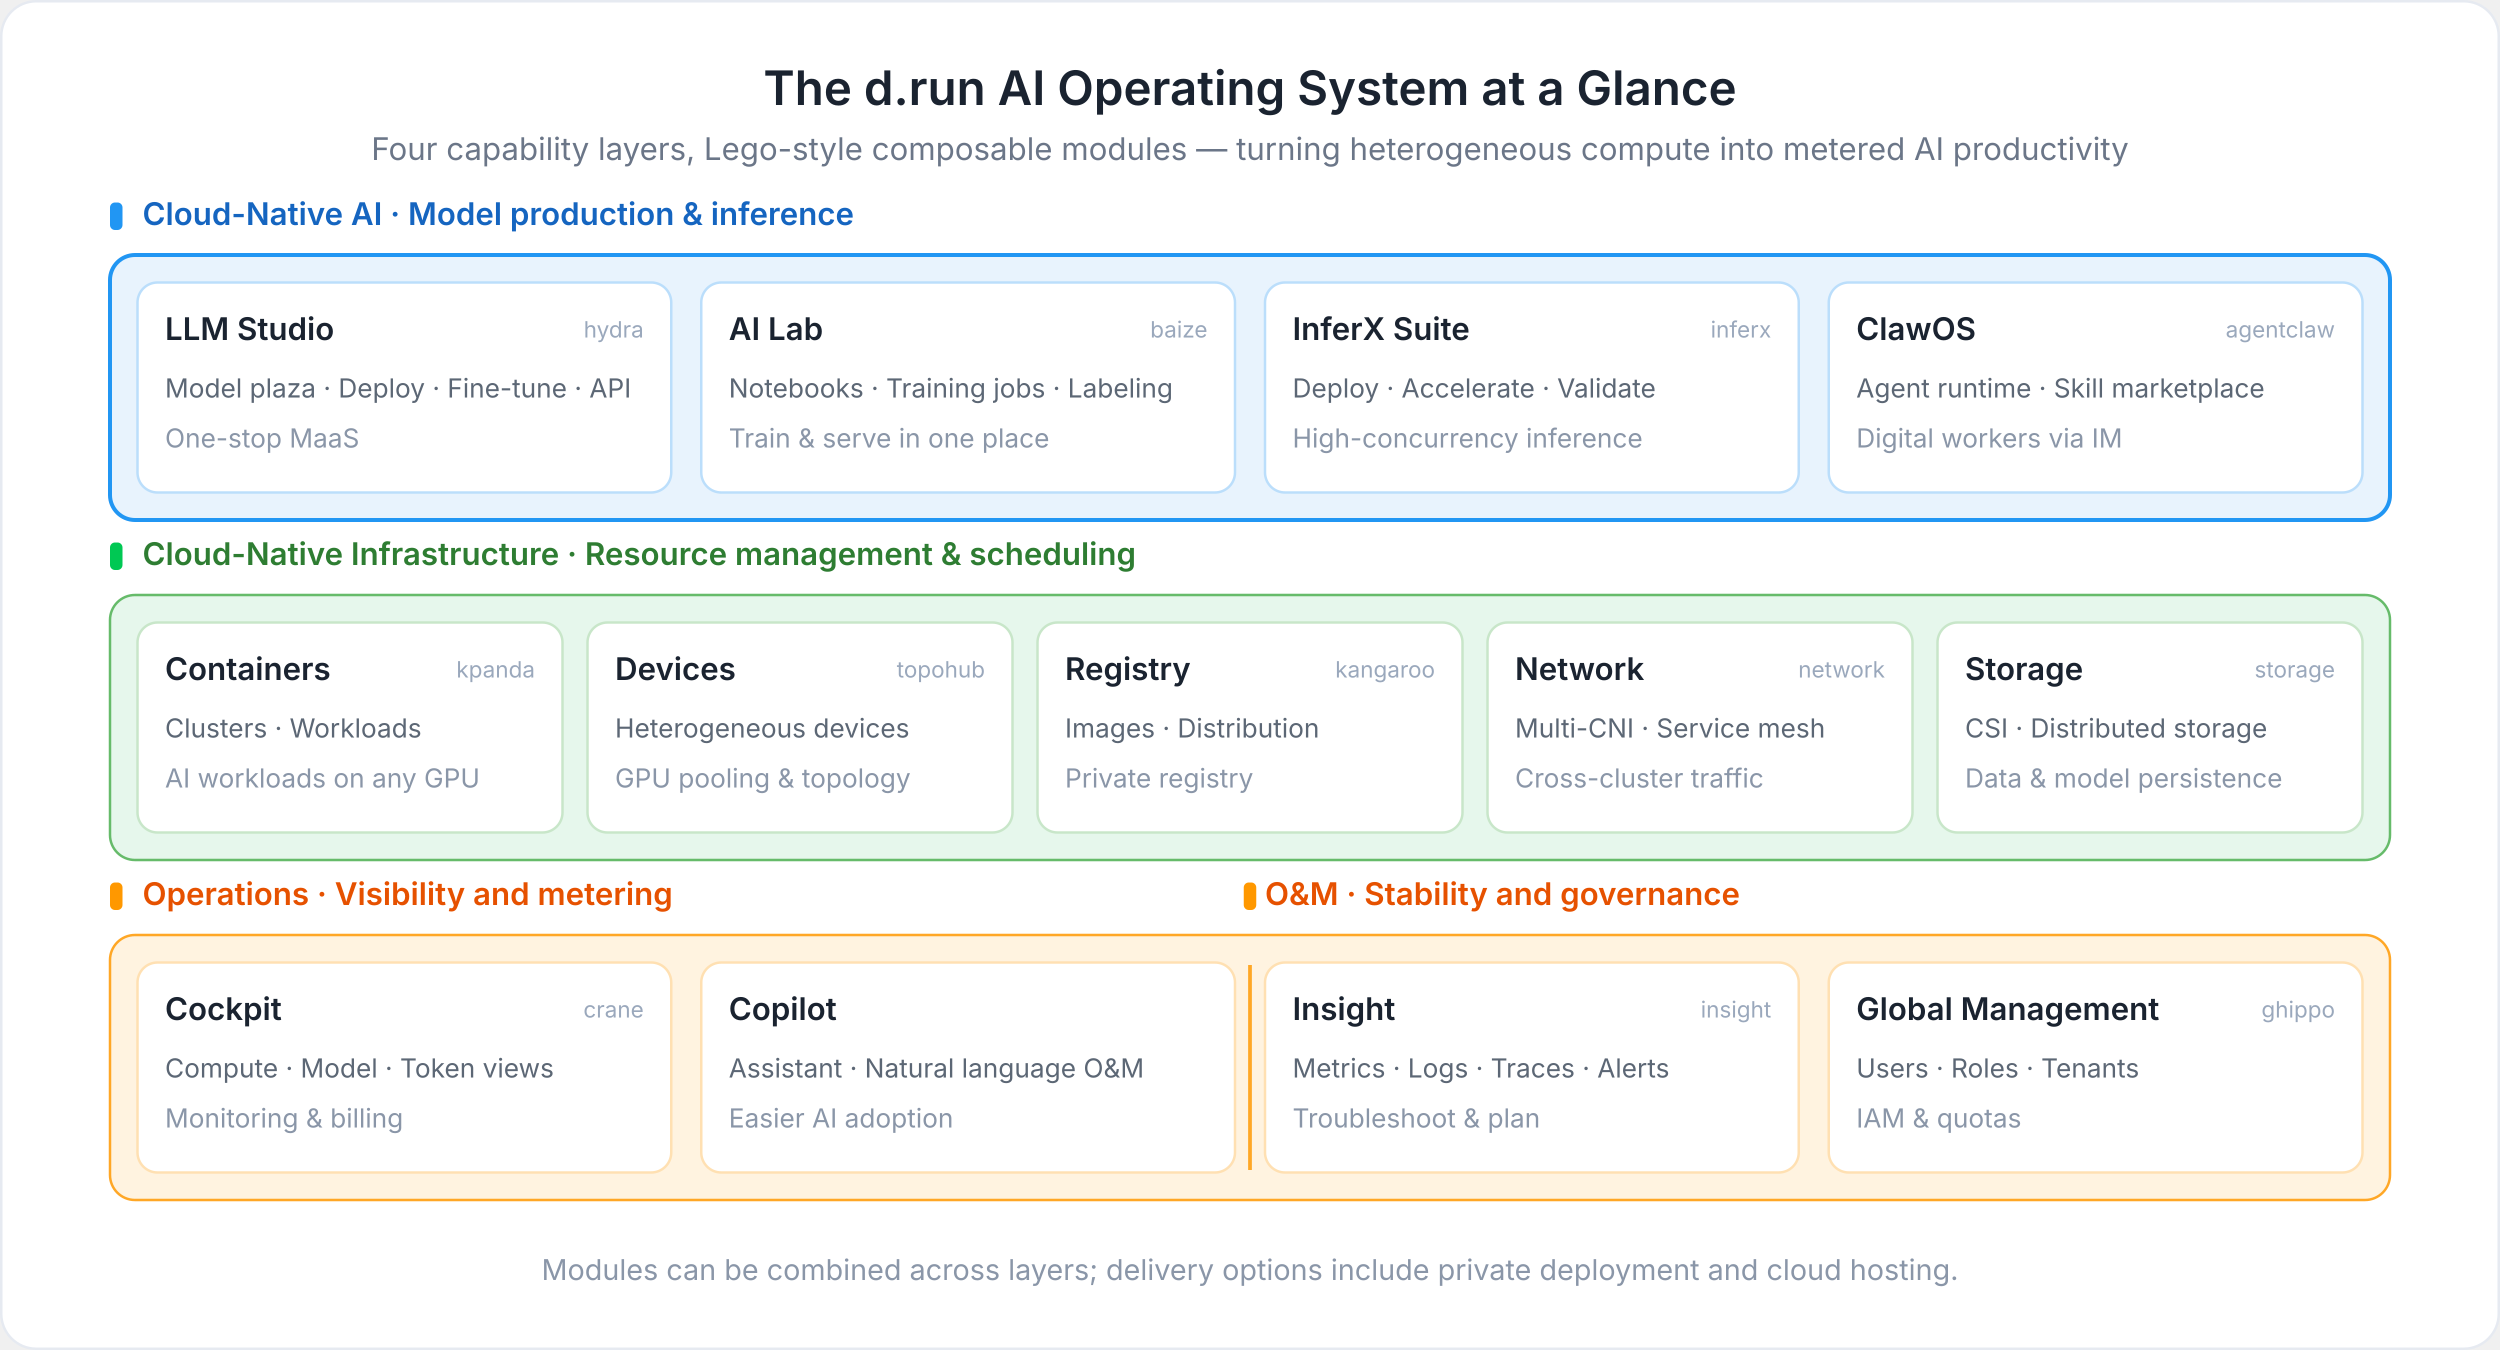
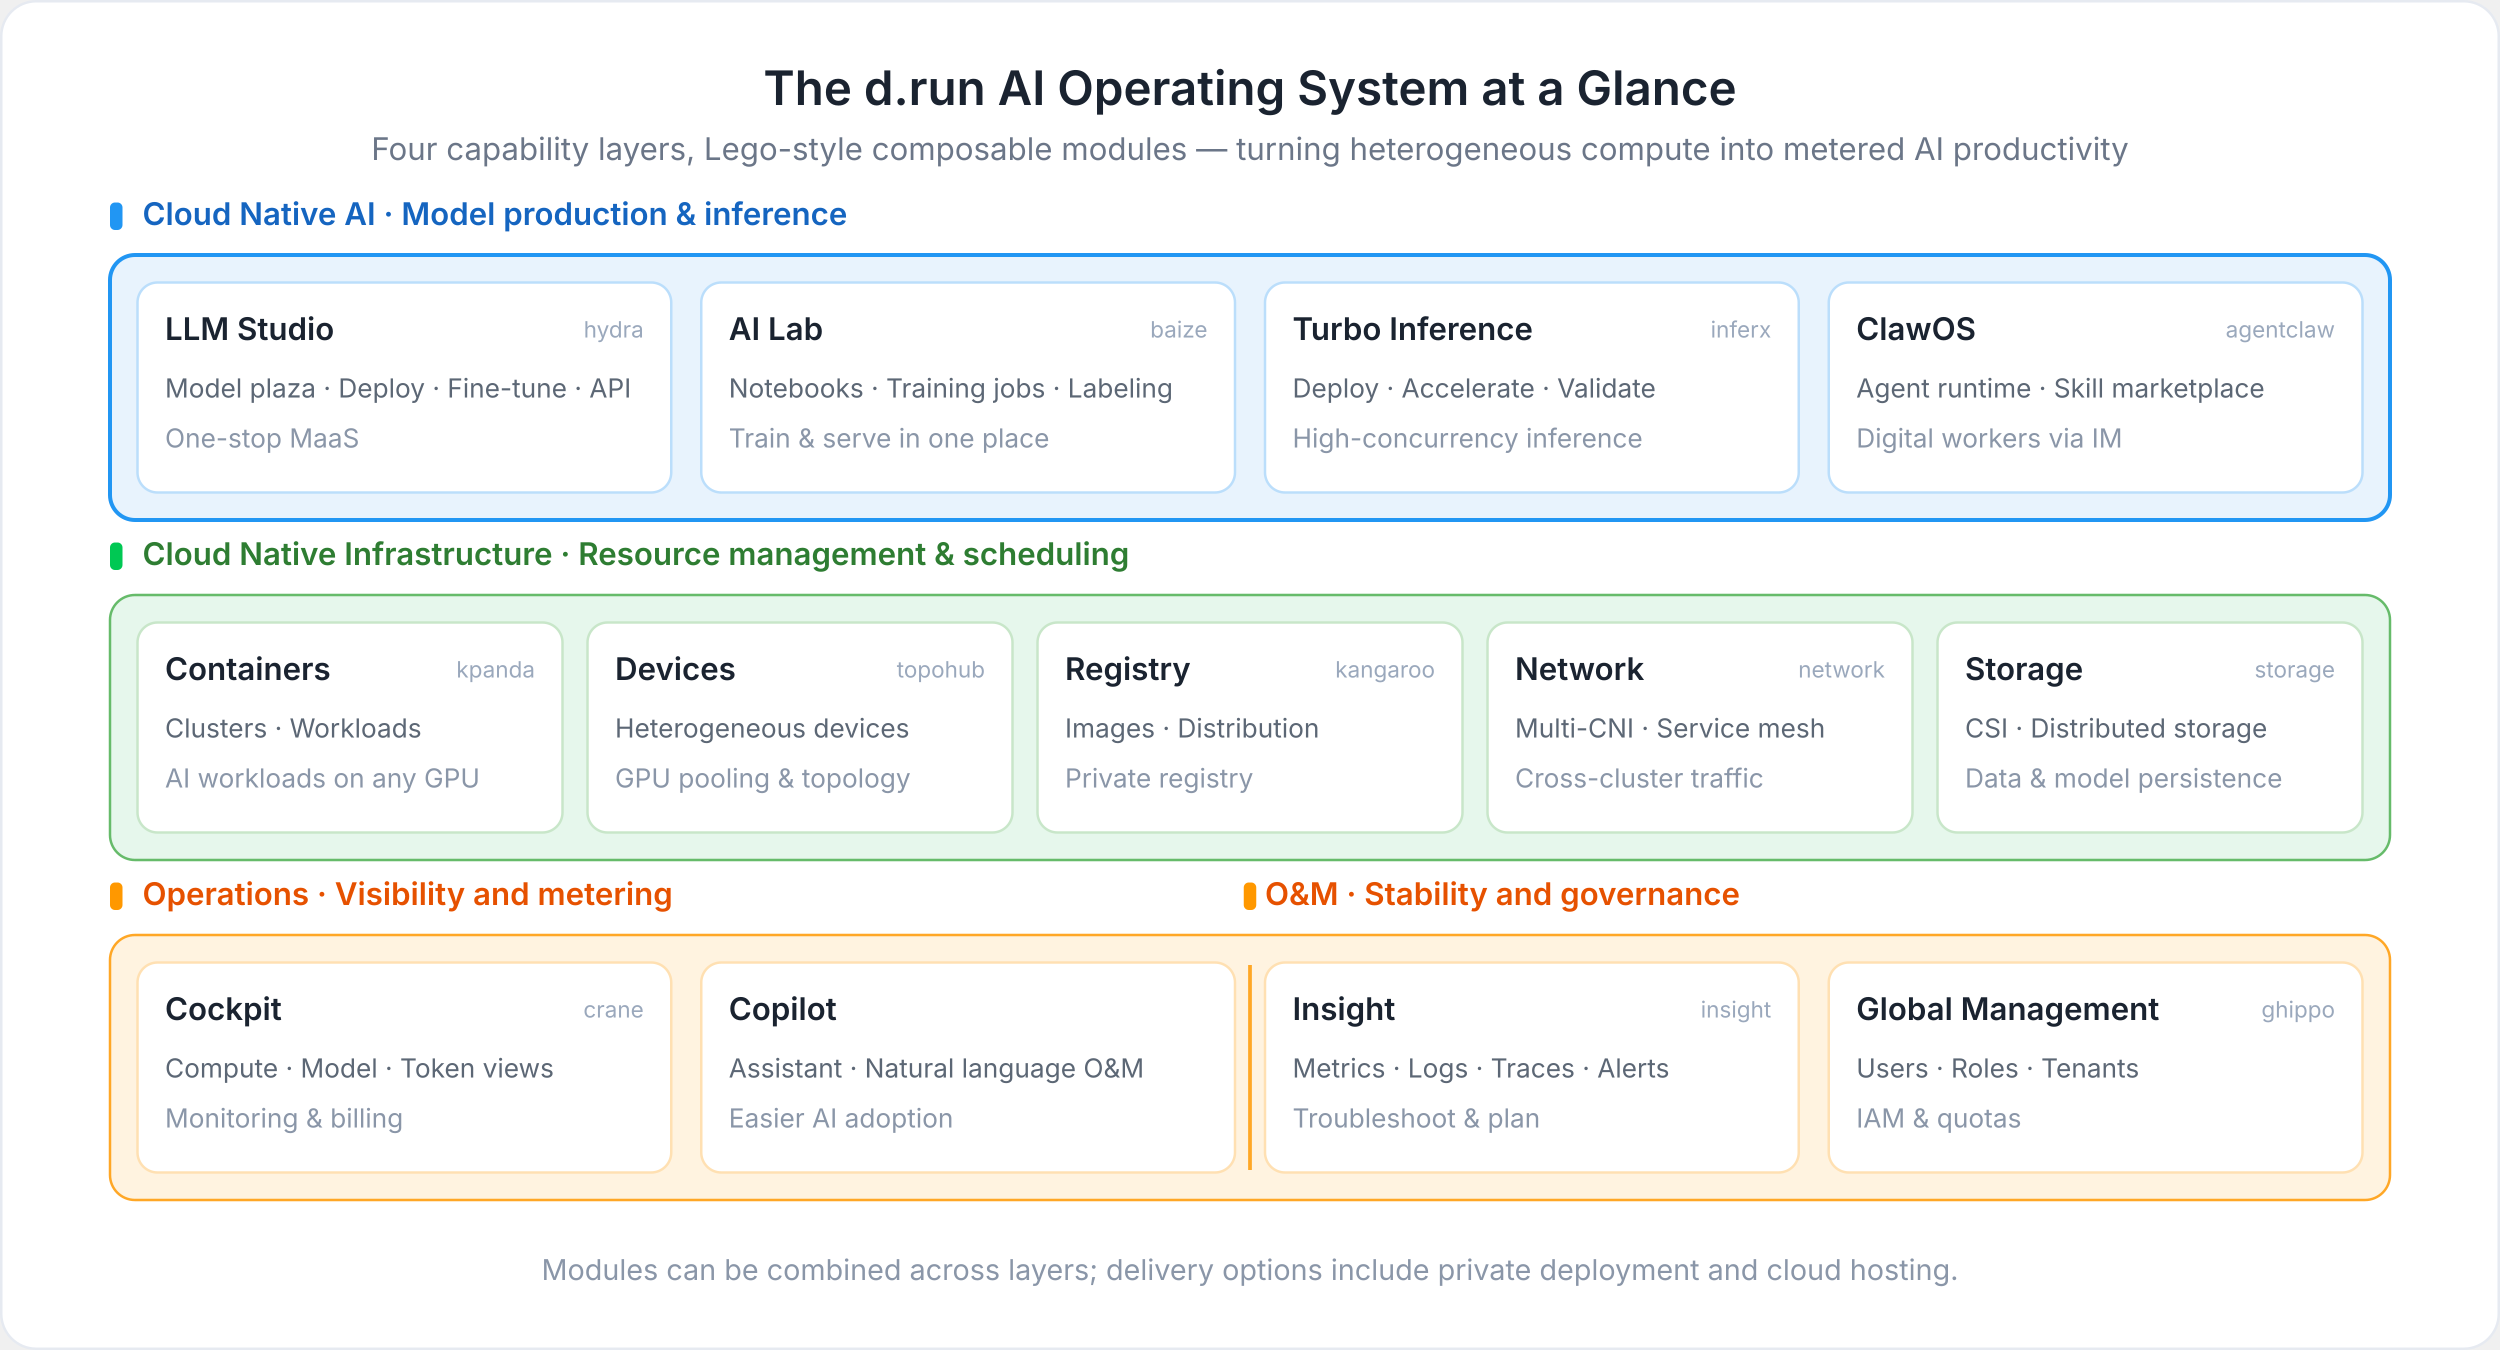
<svg xmlns="http://www.w3.org/2000/svg" width="1000" height="540" viewBox="0 0 1000 540" role="img" aria-labelledby="title desc">
  <style>
    /* Dark mode adaptation: site palette defaults to auto (follows OS). CSS rules override presentation attributes. */
    @media (prefers-color-scheme: dark) {
      /* outer card: transparent so it blends with the page background */
      rect[x="0.5"] { fill: rgba(255,255,255,0.015); stroke: #2e3540; }
      /* surfaces */
      [fill="#ffffff"]:not([x="0.5"]) { fill: #232936; }
      [fill="#e8f3fd"] { fill: #1c2838; }
      [fill="#e6f7ec"] { fill: #1b2c22; }
      [fill="#fff3e0"] { fill: #2b2519; }
      /* text */
      [fill="#1a2330"] { fill: #e6ebf2; }
      [fill="#6b7688"] { fill: #8b95a5; }
      [fill="#5c6775"] { fill: #b6bfcb; }
      [fill="#8a96a8"] { fill: #7e8794; }
      [fill="#9aa8bc"] { fill: #8291a8; }
      [fill="#1565c0"] { fill: #64b5f6; }
      [fill="#2e7d32"] { fill: #81c784; }
      [fill="#e65100"] { fill: #ffb74d; }
      /* strokes */
      [stroke="#2196f3"] { stroke: #42a5f5; }
      [stroke="#66bb6a"] { stroke: #4caf50; }
      [stroke="#ffa726"] { stroke: #ffb74d; }
      [stroke="#bbdefb"] { stroke: #2c4a6e; }
      [stroke="#c8e6c9"] { stroke: #2c5940; }
      [stroke="#ffe0b2"] { stroke: #5c4a26; }
    }
  </style>
  <rect x="0.5" y="0.5" width="999" height="539" rx="14" fill="#ffffff" stroke="#e6eaf1" />
  <text x="500" text-anchor="middle" y="42" font-family="-apple-system, 'PingFang SC', 'Microsoft YaHei', 'Segoe UI', sans-serif" font-size="19" font-weight="600" fill="#1a2330">The d.run AI Operating System at a Glance</text>
  <text x="500" text-anchor="middle" y="64" font-family="-apple-system, 'PingFang SC', 'Microsoft YaHei', 'Segoe UI', sans-serif" font-size="12.5" fill="#6b7688">Four capability layers, Lego-style composable modules — turning heterogeneous compute into metered AI productivity</text>
  <rect x="44" y="81" width="5" height="11" rx="2" fill="#2196f3" />
-   <text x="57" y="90" font-family="-apple-system, 'PingFang SC', 'Microsoft YaHei', 'Segoe UI', sans-serif" font-size="12.5" font-weight="600" fill="#1565c0">Cloud-Native AI · Model production &amp; inference</text>
+   <text x="57" y="90" font-family="-apple-system, 'PingFang SC', 'Microsoft YaHei', 'Segoe UI', sans-serif" font-size="12.5" font-weight="600" fill="#1565c0">Cloud Native AI · Model production &amp; inference</text>
  <rect x="44" y="102" width="912" height="106" rx="10" fill="#e8f3fd" stroke="#2196f3" stroke-width="1.6" />
  <rect x="55" y="113" width="213.5" height="84" rx="8" fill="#ffffff" stroke="#bbdefb" />
  <text x="66" y="136" font-family="-apple-system, 'PingFang SC', 'Microsoft YaHei', 'Segoe UI', sans-serif" font-size="12.5" font-weight="600" fill="#1a2330">LLM Studio</text>
  <text x="257.5" y="135" text-anchor="end" font-family="-apple-system, 'PingFang SC', 'Microsoft YaHei', 'Segoe UI', sans-serif" font-size="9" fill="#9aa8bc">hydra</text>
  <text x="66" y="159" font-family="-apple-system, 'PingFang SC', 'Microsoft YaHei', 'Segoe UI', sans-serif" font-size="10.5" fill="#5c6775">Model plaza · Deploy · Fine-tune · API</text>
  <text x="66" y="179" font-family="-apple-system, 'PingFang SC', 'Microsoft YaHei', 'Segoe UI', sans-serif" font-size="10.5" fill="#8a96a8">One-stop MaaS</text>
  <rect x="280.5" y="113" width="213.5" height="84" rx="8" fill="#ffffff" stroke="#bbdefb" />
  <text x="291.5" y="136" font-family="-apple-system, 'PingFang SC', 'Microsoft YaHei', 'Segoe UI', sans-serif" font-size="12.5" font-weight="600" fill="#1a2330">AI Lab</text>
  <text x="483" y="135" text-anchor="end" font-family="-apple-system, 'PingFang SC', 'Microsoft YaHei', 'Segoe UI', sans-serif" font-size="9" fill="#9aa8bc">baize</text>
  <text x="291.5" y="159" font-family="-apple-system, 'PingFang SC', 'Microsoft YaHei', 'Segoe UI', sans-serif" font-size="10.5" fill="#5c6775">Notebooks · Training jobs · Labeling</text>
  <text x="291.5" y="179" font-family="-apple-system, 'PingFang SC', 'Microsoft YaHei', 'Segoe UI', sans-serif" font-size="10.5" fill="#8a96a8">Train &amp; serve in one place</text>
  <rect x="506" y="113" width="213.5" height="84" rx="8" fill="#ffffff" stroke="#bbdefb" />
-   <text x="517" y="136" font-family="-apple-system, 'PingFang SC', 'Microsoft YaHei', 'Segoe UI', sans-serif" font-size="12.5" font-weight="600" fill="#1a2330">InferX Suite</text>
+   <text x="517" y="136" font-family="-apple-system, 'PingFang SC', 'Microsoft YaHei', 'Segoe UI', sans-serif" font-size="12.5" font-weight="600" fill="#1a2330">Turbo Inference</text>
  <text x="708.5" y="135" text-anchor="end" font-family="-apple-system, 'PingFang SC', 'Microsoft YaHei', 'Segoe UI', sans-serif" font-size="9" fill="#9aa8bc">inferx</text>
  <text x="517" y="159" font-family="-apple-system, 'PingFang SC', 'Microsoft YaHei', 'Segoe UI', sans-serif" font-size="10.5" fill="#5c6775">Deploy · Accelerate · Validate</text>
  <text x="517" y="179" font-family="-apple-system, 'PingFang SC', 'Microsoft YaHei', 'Segoe UI', sans-serif" font-size="10.5" fill="#8a96a8">High-concurrency inference</text>
  <rect x="731.5" y="113" width="213.5" height="84" rx="8" fill="#ffffff" stroke="#bbdefb" />
  <text x="742.5" y="136" font-family="-apple-system, 'PingFang SC', 'Microsoft YaHei', 'Segoe UI', sans-serif" font-size="12.5" font-weight="600" fill="#1a2330">ClawOS</text>
  <text x="934" y="135" text-anchor="end" font-family="-apple-system, 'PingFang SC', 'Microsoft YaHei', 'Segoe UI', sans-serif" font-size="9" fill="#9aa8bc">agentclaw</text>
  <text x="742.5" y="159" font-family="-apple-system, 'PingFang SC', 'Microsoft YaHei', 'Segoe UI', sans-serif" font-size="10.5" fill="#5c6775">Agent runtime · Skill marketplace</text>
  <text x="742.5" y="179" font-family="-apple-system, 'PingFang SC', 'Microsoft YaHei', 'Segoe UI', sans-serif" font-size="10.5" fill="#8a96a8">Digital workers via IM</text>
  <rect x="44" y="217" width="5" height="11" rx="2" fill="#00c853" />
-   <text x="57" y="226" font-family="-apple-system, 'PingFang SC', 'Microsoft YaHei', 'Segoe UI', sans-serif" font-size="12.5" font-weight="600" fill="#2e7d32">Cloud-Native Infrastructure · Resource management &amp; scheduling</text>
+   <text x="57" y="226" font-family="-apple-system, 'PingFang SC', 'Microsoft YaHei', 'Segoe UI', sans-serif" font-size="12.5" font-weight="600" fill="#2e7d32">Cloud Native Infrastructure · Resource management &amp; scheduling</text>
  <rect x="44" y="238" width="912" height="106" rx="10" fill="#e6f7ec" stroke="#66bb6a" stroke-width="1" />
  <rect x="55" y="249" width="170" height="84" rx="8" fill="#ffffff" stroke="#c8e6c9" />
  <text x="66" y="272" font-family="-apple-system, 'PingFang SC', 'Microsoft YaHei', 'Segoe UI', sans-serif" font-size="12.5" font-weight="600" fill="#1a2330">Containers</text>
  <text x="214" y="271" text-anchor="end" font-family="-apple-system, 'PingFang SC', 'Microsoft YaHei', 'Segoe UI', sans-serif" font-size="9" fill="#9aa8bc">kpanda</text>
  <text x="66" y="295" font-family="-apple-system, 'PingFang SC', 'Microsoft YaHei', 'Segoe UI', sans-serif" font-size="10.5" fill="#5c6775">Clusters · Workloads</text>
  <text x="66" y="315" font-family="-apple-system, 'PingFang SC', 'Microsoft YaHei', 'Segoe UI', sans-serif" font-size="10.5" fill="#8a96a8">AI workloads on any GPU</text>
  <rect x="235" y="249" width="170" height="84" rx="8" fill="#ffffff" stroke="#c8e6c9" />
  <text x="246" y="272" font-family="-apple-system, 'PingFang SC', 'Microsoft YaHei', 'Segoe UI', sans-serif" font-size="12.5" font-weight="600" fill="#1a2330">Devices</text>
  <text x="394" y="271" text-anchor="end" font-family="-apple-system, 'PingFang SC', 'Microsoft YaHei', 'Segoe UI', sans-serif" font-size="9" fill="#9aa8bc">topohub</text>
  <text x="246" y="295" font-family="-apple-system, 'PingFang SC', 'Microsoft YaHei', 'Segoe UI', sans-serif" font-size="10.5" fill="#5c6775">Heterogeneous devices</text>
  <text x="246" y="315" font-family="-apple-system, 'PingFang SC', 'Microsoft YaHei', 'Segoe UI', sans-serif" font-size="10.5" fill="#8a96a8">GPU pooling &amp; topology</text>
  <rect x="415" y="249" width="170" height="84" rx="8" fill="#ffffff" stroke="#c8e6c9" />
  <text x="426" y="272" font-family="-apple-system, 'PingFang SC', 'Microsoft YaHei', 'Segoe UI', sans-serif" font-size="12.5" font-weight="600" fill="#1a2330">Registry</text>
  <text x="574" y="271" text-anchor="end" font-family="-apple-system, 'PingFang SC', 'Microsoft YaHei', 'Segoe UI', sans-serif" font-size="9" fill="#9aa8bc">kangaroo</text>
  <text x="426" y="295" font-family="-apple-system, 'PingFang SC', 'Microsoft YaHei', 'Segoe UI', sans-serif" font-size="10.5" fill="#5c6775">Images · Distribution</text>
  <text x="426" y="315" font-family="-apple-system, 'PingFang SC', 'Microsoft YaHei', 'Segoe UI', sans-serif" font-size="10.5" fill="#8a96a8">Private registry</text>
  <rect x="595" y="249" width="170" height="84" rx="8" fill="#ffffff" stroke="#c8e6c9" />
  <text x="606" y="272" font-family="-apple-system, 'PingFang SC', 'Microsoft YaHei', 'Segoe UI', sans-serif" font-size="12.5" font-weight="600" fill="#1a2330">Network</text>
  <text x="754" y="271" text-anchor="end" font-family="-apple-system, 'PingFang SC', 'Microsoft YaHei', 'Segoe UI', sans-serif" font-size="9" fill="#9aa8bc">network</text>
  <text x="606" y="295" font-family="-apple-system, 'PingFang SC', 'Microsoft YaHei', 'Segoe UI', sans-serif" font-size="10.5" fill="#5c6775">Multi-CNI · Service mesh</text>
  <text x="606" y="315" font-family="-apple-system, 'PingFang SC', 'Microsoft YaHei', 'Segoe UI', sans-serif" font-size="10.5" fill="#8a96a8">Cross-cluster traffic</text>
  <rect x="775" y="249" width="170" height="84" rx="8" fill="#ffffff" stroke="#c8e6c9" />
  <text x="786" y="272" font-family="-apple-system, 'PingFang SC', 'Microsoft YaHei', 'Segoe UI', sans-serif" font-size="12.5" font-weight="600" fill="#1a2330">Storage</text>
  <text x="934" y="271" text-anchor="end" font-family="-apple-system, 'PingFang SC', 'Microsoft YaHei', 'Segoe UI', sans-serif" font-size="9" fill="#9aa8bc">storage</text>
  <text x="786" y="295" font-family="-apple-system, 'PingFang SC', 'Microsoft YaHei', 'Segoe UI', sans-serif" font-size="10.5" fill="#5c6775">CSI · Distributed storage</text>
  <text x="786" y="315" font-family="-apple-system, 'PingFang SC', 'Microsoft YaHei', 'Segoe UI', sans-serif" font-size="10.5" fill="#8a96a8">Data &amp; model persistence</text>
  <rect x="44" y="353" width="5" height="11" rx="2" fill="#ff9800" />
  <text x="57" y="362" font-family="-apple-system, 'PingFang SC', 'Microsoft YaHei', 'Segoe UI', sans-serif" font-size="12.5" font-weight="600" fill="#e65100">Operations · Visibility and metering</text>
  <rect x="497.5" y="353" width="5" height="11" rx="2" fill="#ff9800" />
  <text x="506" y="362" font-family="-apple-system, 'PingFang SC', 'Microsoft YaHei', 'Segoe UI', sans-serif" font-size="12.5" font-weight="600" fill="#e65100">O&amp;M · Stability and governance</text>
  <rect x="44" y="374" width="912" height="106" rx="10" fill="#fff3e0" stroke="#ffa726" stroke-width="1" />
  <line x1="500" y1="386" x2="500" y2="468" stroke="#ffa726" stroke-width="1.5" />
  <rect x="55" y="385" width="213.5" height="84" rx="8" fill="#ffffff" stroke="#ffe0b2" />
  <text x="66" y="408" font-family="-apple-system, 'PingFang SC', 'Microsoft YaHei', 'Segoe UI', sans-serif" font-size="12.5" font-weight="600" fill="#1a2330">Cockpit</text>
  <text x="257.5" y="407" text-anchor="end" font-family="-apple-system, 'PingFang SC', 'Microsoft YaHei', 'Segoe UI', sans-serif" font-size="9" fill="#9aa8bc">crane</text>
  <text x="66" y="431" font-family="-apple-system, 'PingFang SC', 'Microsoft YaHei', 'Segoe UI', sans-serif" font-size="10.5" fill="#5c6775">Compute · Model · Token views</text>
  <text x="66" y="451" font-family="-apple-system, 'PingFang SC', 'Microsoft YaHei', 'Segoe UI', sans-serif" font-size="10.5" fill="#8a96a8">Monitoring &amp; billing</text>
  <rect x="280.5" y="385" width="213.5" height="84" rx="8" fill="#ffffff" stroke="#ffe0b2" />
  <text x="291.5" y="408" font-family="-apple-system, 'PingFang SC', 'Microsoft YaHei', 'Segoe UI', sans-serif" font-size="12.5" font-weight="600" fill="#1a2330">Copilot</text>
  <text x="291.5" y="431" font-family="-apple-system, 'PingFang SC', 'Microsoft YaHei', 'Segoe UI', sans-serif" font-size="10.5" fill="#5c6775">Assistant · Natural language O&amp;M</text>
  <text x="291.5" y="451" font-family="-apple-system, 'PingFang SC', 'Microsoft YaHei', 'Segoe UI', sans-serif" font-size="10.5" fill="#8a96a8">Easier AI adoption</text>
  <rect x="506" y="385" width="213.5" height="84" rx="8" fill="#ffffff" stroke="#ffe0b2" />
  <text x="517" y="408" font-family="-apple-system, 'PingFang SC', 'Microsoft YaHei', 'Segoe UI', sans-serif" font-size="12.5" font-weight="600" fill="#1a2330">Insight</text>
  <text x="708.5" y="407" text-anchor="end" font-family="-apple-system, 'PingFang SC', 'Microsoft YaHei', 'Segoe UI', sans-serif" font-size="9" fill="#9aa8bc">insight</text>
  <text x="517" y="431" font-family="-apple-system, 'PingFang SC', 'Microsoft YaHei', 'Segoe UI', sans-serif" font-size="10.5" fill="#5c6775">Metrics · Logs · Traces · Alerts</text>
  <text x="517" y="451" font-family="-apple-system, 'PingFang SC', 'Microsoft YaHei', 'Segoe UI', sans-serif" font-size="10.5" fill="#8a96a8">Troubleshoot &amp; plan</text>
  <rect x="731.5" y="385" width="213.5" height="84" rx="8" fill="#ffffff" stroke="#ffe0b2" />
  <text x="742.5" y="408" font-family="-apple-system, 'PingFang SC', 'Microsoft YaHei', 'Segoe UI', sans-serif" font-size="12.5" font-weight="600" fill="#1a2330">Global Management</text>
  <text x="934" y="407" text-anchor="end" font-family="-apple-system, 'PingFang SC', 'Microsoft YaHei', 'Segoe UI', sans-serif" font-size="9" fill="#9aa8bc">ghippo</text>
  <text x="742.5" y="431" font-family="-apple-system, 'PingFang SC', 'Microsoft YaHei', 'Segoe UI', sans-serif" font-size="10.5" fill="#5c6775">Users · Roles · Tenants</text>
  <text x="742.5" y="451" font-family="-apple-system, 'PingFang SC', 'Microsoft YaHei', 'Segoe UI', sans-serif" font-size="10.5" fill="#8a96a8">IAM &amp; quotas</text>
  <text x="500" text-anchor="middle" y="512" font-family="-apple-system, 'PingFang SC', 'Microsoft YaHei', 'Segoe UI', sans-serif" font-size="11.5" fill="#8a96a8">Modules can be combined across layers; delivery options include private deployment and cloud hosting.</text>
</svg>
